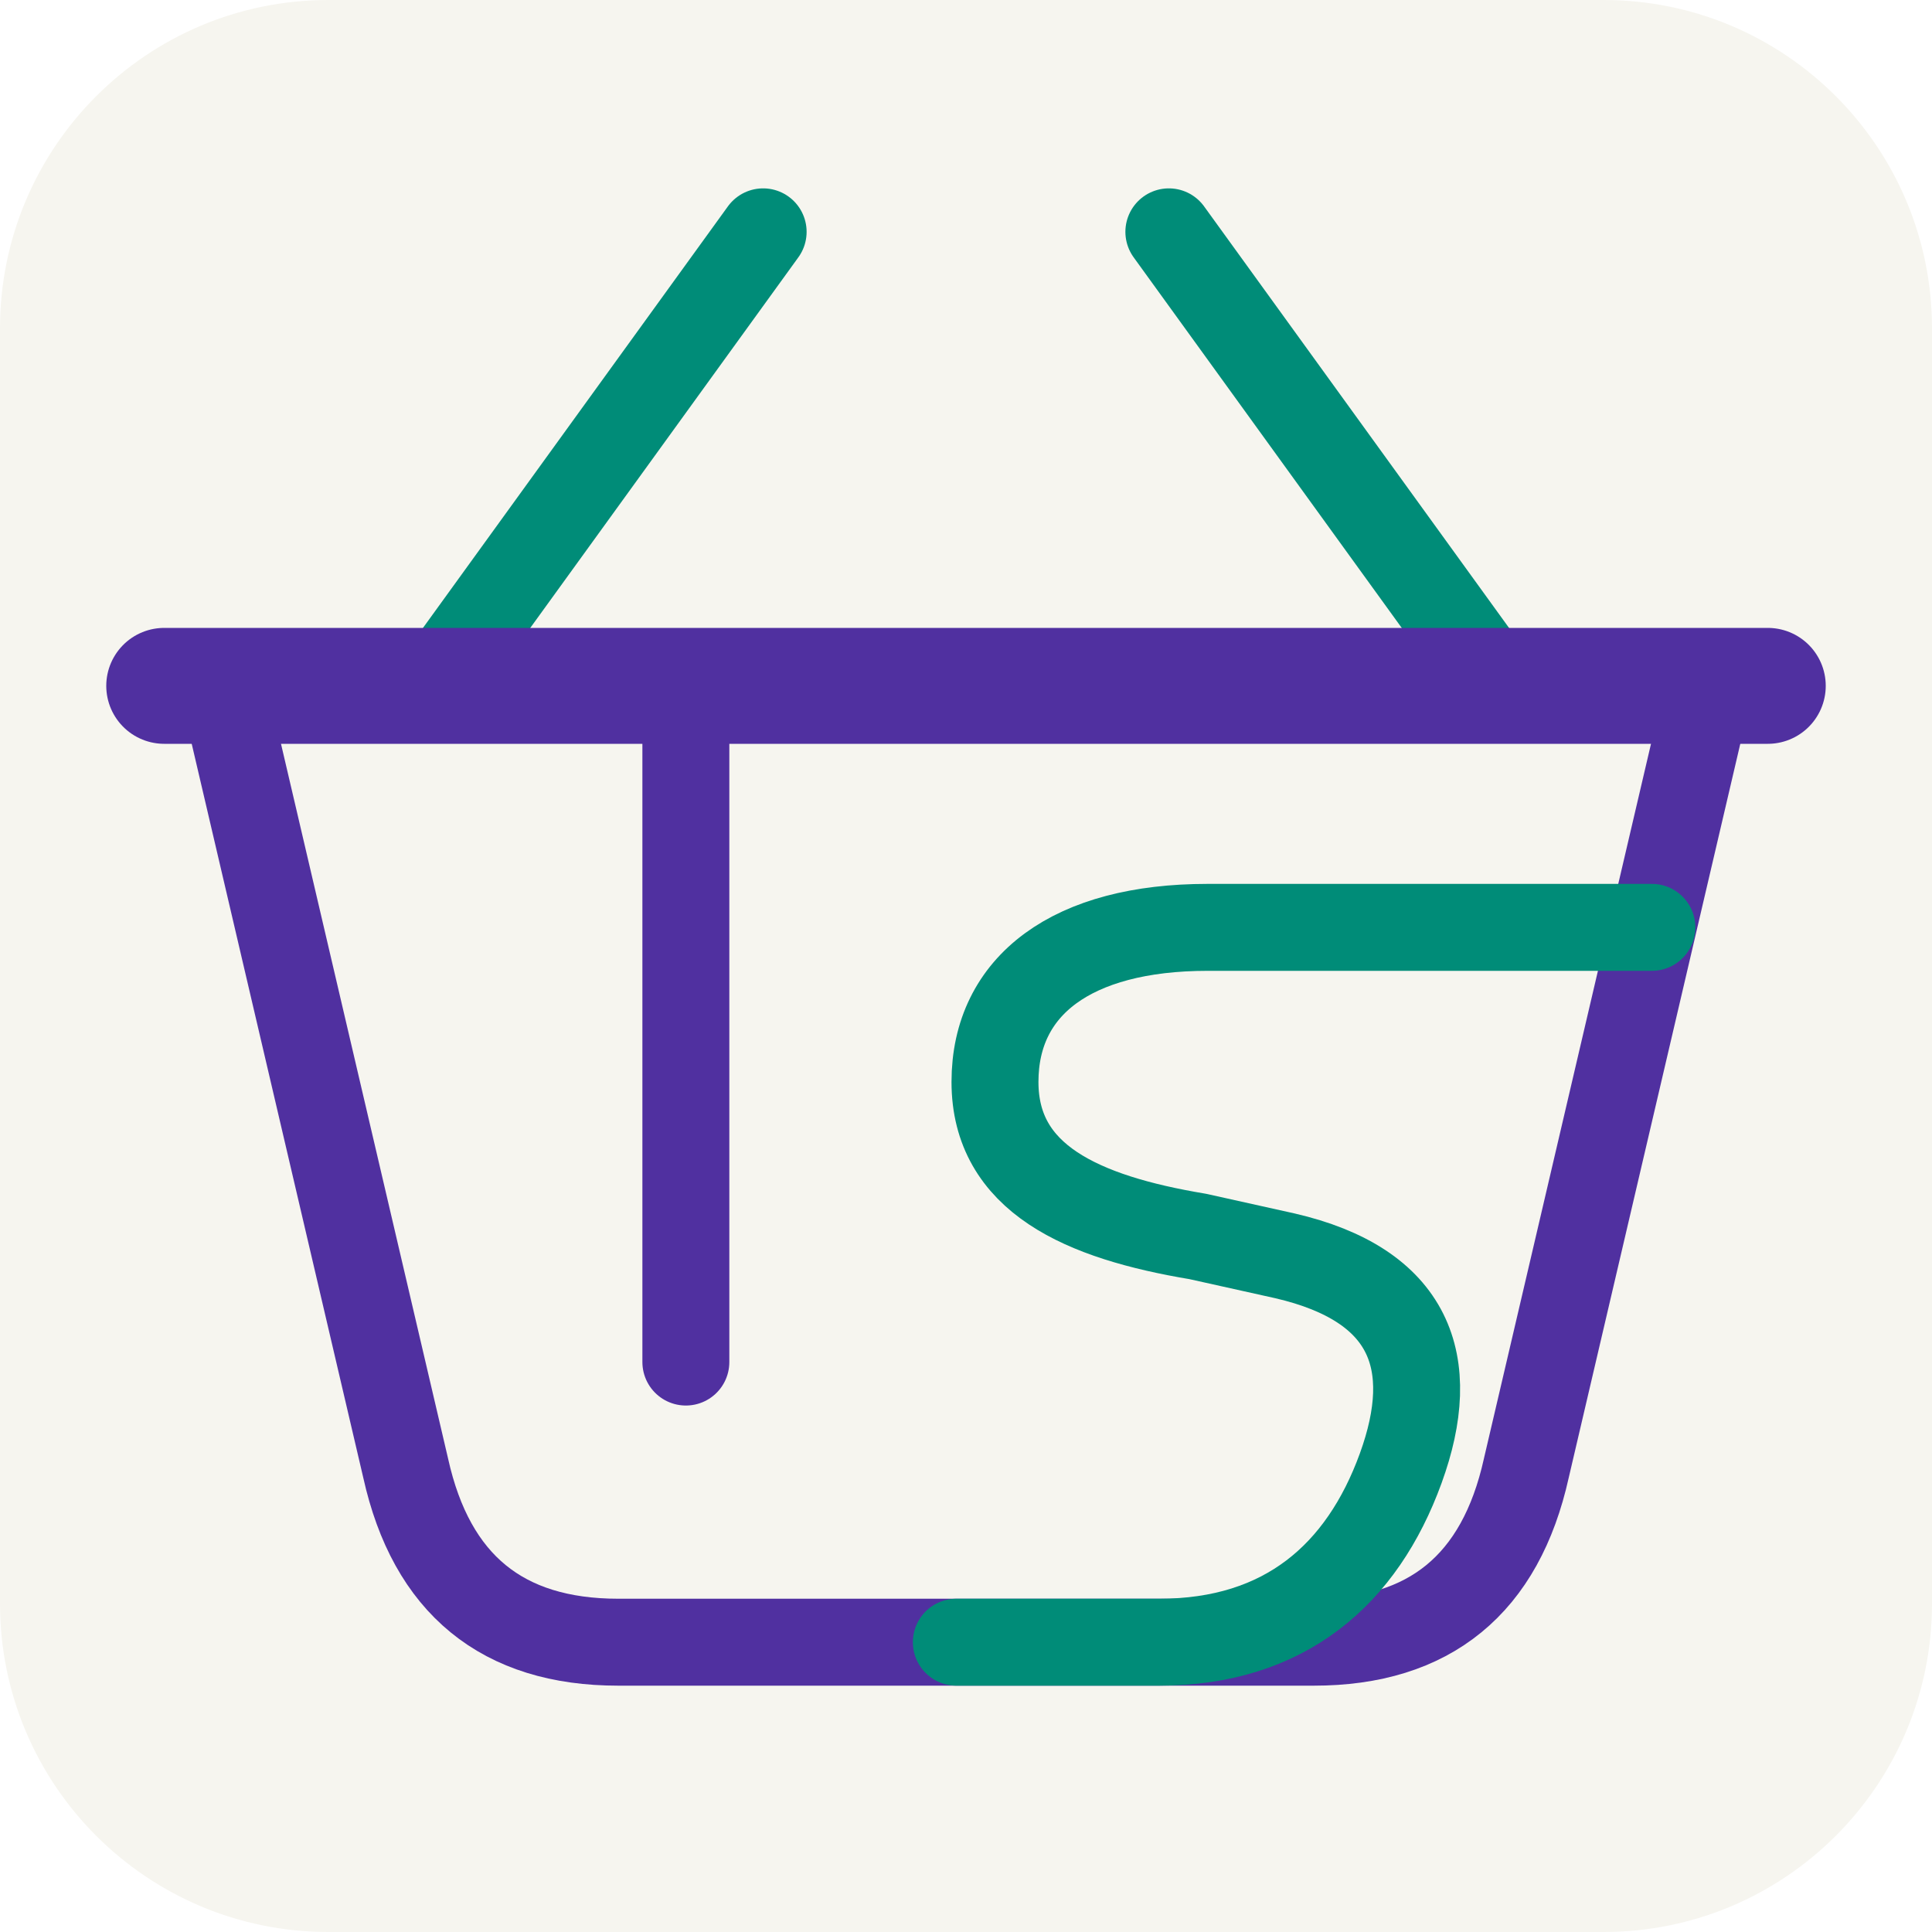
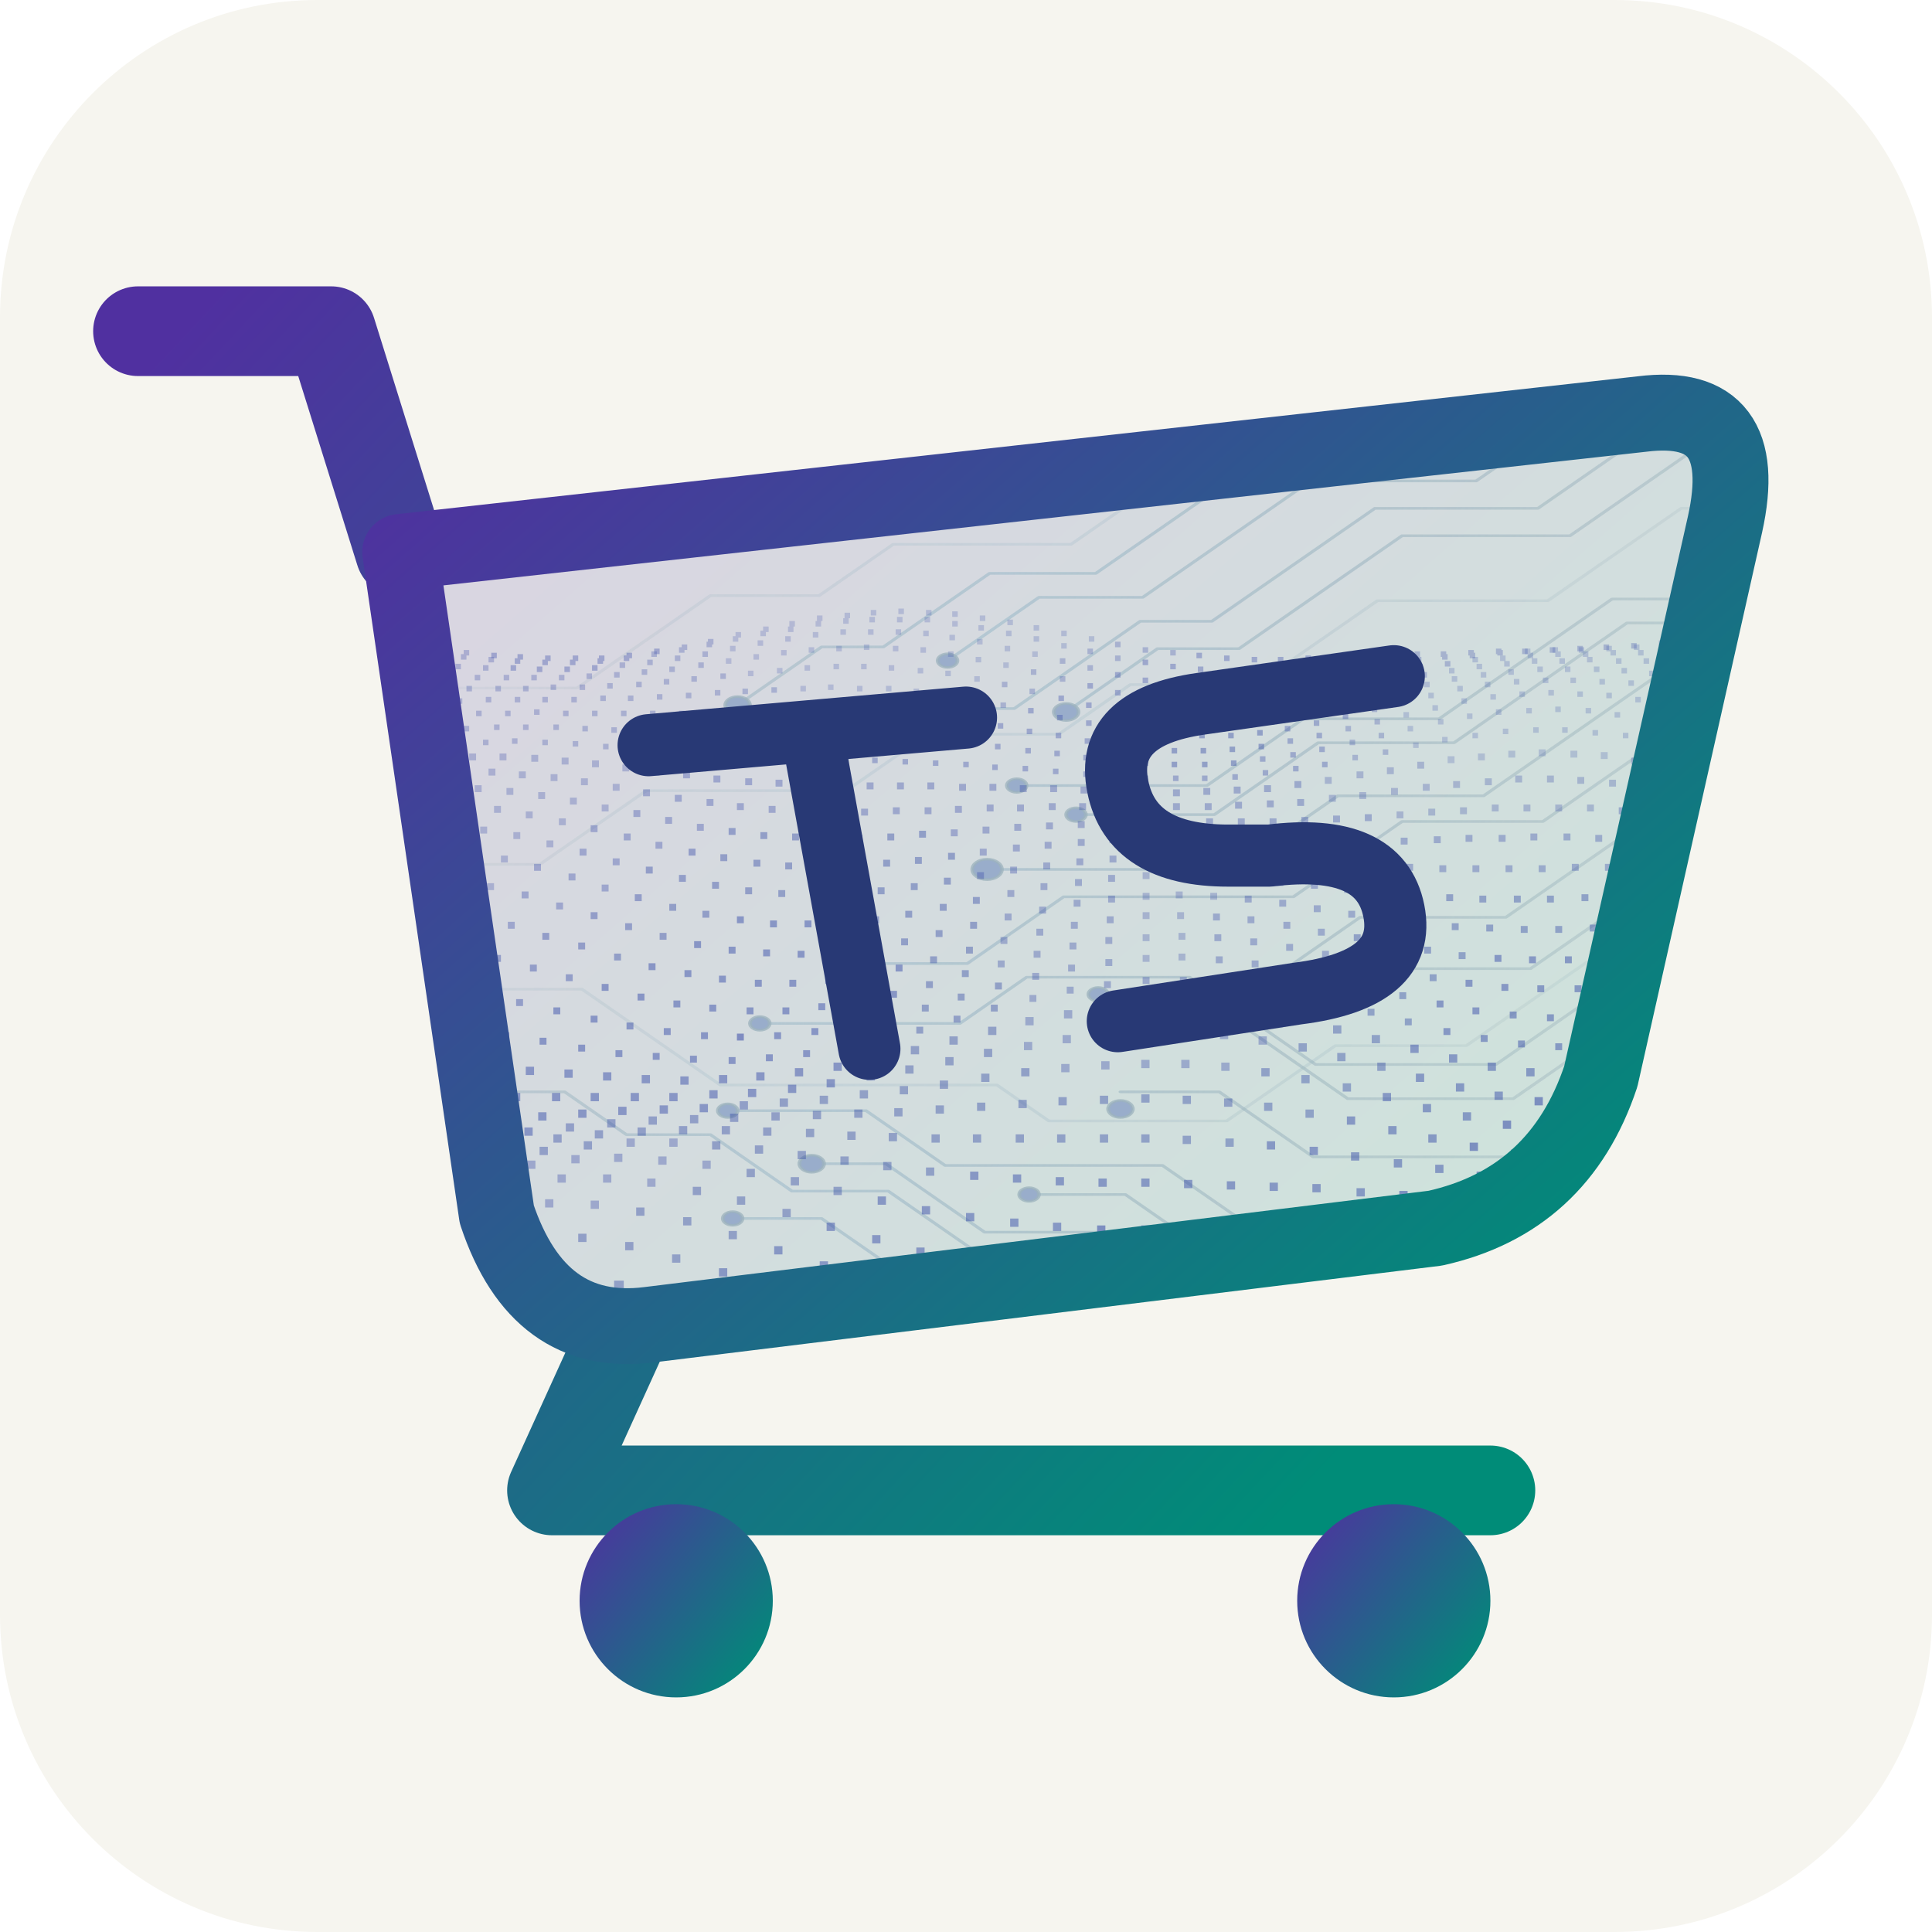
- <svg xmlns="http://www.w3.org/2000/svg" viewBox="20 20 200 200">
-   <rect x="20" y="20" width="200" height="200" rx="34" fill="#F6F5EF" />
-   <g fill="none" stroke="#5030A0" stroke-width="9" stroke-linecap="round" stroke-linejoin="round">
-     <path d="M65 91 99 44m76 47-34-47" stroke="#008C78" />
-     <path d="M44 95l18 77q4 18 22 18h72q18 0 22-18l18-77" />
-     <path d="M37 91h166" stroke-width="12" />
-     <path d="M91 92v69" />
-     <path d="M191 116h-46c-14 0-22 6-22 16s9 14 21 16l9 2c13 3 16 11 12 22s-12 18-25 18h-21" stroke="#008C78" />
+ <svg xmlns="http://www.w3.org/2000/svg" viewBox="0 0 140 140">
+   <rect width="140" height="140" rx="23" fill="#F6F5EF" />
+   <defs>
+     <linearGradient id="cart-brand" x2="1" y1=".04" y2=".83">
+       <stop stop-color="#5030a0" />
+       <stop offset="1" stop-color="#008c78" />
+     </linearGradient>
+     <linearGradient id="cart-metal" x1="0" x2="1" y1="0" y2=".25" gradientUnits="objectBoundingBox">
+       <stop offset="0" stop-color="#7d9aa7" stop-opacity=".07" />
+       <stop offset=".45" stop-color="#a8c1ce" stop-opacity=".78" />
+       <stop offset="1" stop-color="#7d9aa7" stop-opacity=".24" />
+     </linearGradient>
+     <clipPath id="cart-body">
+       <path d="M29 40L119 30Q127 29 125 38L116 78Q113 87 104 89L47 96Q39 97 36 88Z" />
+     </clipPath>
+   </defs>
+   <path d="M29 40L24 24H10M45 97L40 108H108" fill="none" stroke="url(#cart-brand)" stroke-width="6.5" stroke-linecap="round" stroke-linejoin="round" />
+   <g clip-path="url(#cart-body)">
+     <path d="M29 40L119 30Q127 29 125 38L116 78Q113 87 104 89L47 96Q39 97 36 88Z" fill="url(#cart-brand)" opacity=".17" />
+     <g transform="translate(30 32) scale(.179 .124)" opacity=".94">
+       <g fill="none" stroke="url(#cart-metal)" stroke-width="1.55" stroke-linecap="round" stroke-linejoin="round">
+         <path d="M538-15 468 55H400l-66 66h-33l-37 37m230-158-39 39h-66l-66 66h-29l-51 51h-42l-37 37M453 0l-23 23h-67l-68 68h-42l-37 37m192-128-9 9h-55l-68 68h-43l-43 43h-25l-34 34M550 92h-65l-70 70h-55l-39 39H244m306-95h-59l-70 70h-55l-42 42h-56m282-80h-48l-69 69h-59l-43 43H232m318-86h-35l-58 58h-57l-44 44h-93l-39 39h-48m374-86h-49l-59 59h-59l-45 45h-61m273-74h-39l-59 59h-67l-34 34h-60m259-19h-71l-41 41h-73l-51-51h-66l-27 27h-81m410-4h-57l-48 48h-67l-58-58h-30m260 37h-40l-55 55h-91l-38-38h-40M550 443h-75l-44 44h-64l-64-64h-88l-32-32h-56m423 87h-64l-45 45h-70l-83-83h-39m202 110h-77l-88-88h-55l-40-40h-30m174 128-72-72h-31l-40-40h-39l-33-33H86l-25-25H0m298 170-55-55h-37l-41-41h-36" />
+         <path opacity=".45" d="M550 39h-37l-54 54h-69l-49 49h-51l-29 29h-53l-33 33H94l-43 43H0m550 57h-75l-49 49h-53l-44 44h-72l-21-21H124l-56-56H0m550 215h-91l-15 15M326 0l-60 60h-72l-30 30h-44l-54 54H0" />
+       </g>
+       <g fill="#96aaca" stroke="#9ab0ba" stroke-opacity=".75" stroke-width="1.5">
+         <circle cx="264" cy="158" r="5" />
+         <circle cx="164" cy="193" r="4" />
+         <circle cx="216" cy="128" r="4" />
+         <circle cx="131" cy="154" r="5" />
+         <circle cx="244" cy="201" r="4" />
+         <circle cx="268" cy="218" r="4" />
+         <circle cx="232" cy="250" r="6" />
+         <circle cx="176" cy="305" r="5" />
+         <circle cx="277" cy="323" r="4" />
+         <circle cx="291" cy="342" r="5" />
+         <circle cx="140" cy="340" r="4" />
+         <circle cx="290" cy="326" r="3" />
+         <circle cx="286" cy="390" r="5" />
+         <circle cx="127" cy="391" r="4" />
+         <circle cx="249" cy="440" r="4" />
+         <circle cx="161" cy="422" r="5" />
+         <circle cx="129" cy="454" r="4" />
+       </g>
+     </g>
+     <g transform="scale(.1)" fill="#3045a5" opacity=".8">
+       <path d="M533 458h4v4h-4ZM553 454h4v4h-4ZM572 450h4v4h-4ZM592 446h4v4h-4ZM612 444h4v4h-4ZM631 442h4v4h-4ZM651 441h4v4h-4ZM671 442h4v4h-4ZM690 443h4v4h-4ZM710 446h4v4h-4ZM730 449h4v4h-4ZM749 453h4v4h-4ZM769 457h4v4h-4ZM789 461h4v4h-4ZM1202 464h4v4h-4ZM1222 462h4v4h-4ZM1241 460h4v4h-4ZM531 461h4v4h-4ZM551 457h4v4h-4ZM571 454h4v4h-4ZM591 450h4v4h-4ZM611 448h4v4h-4ZM630 447h4v4h-4ZM650 447h4v4h-4ZM670 447h4v4h-4ZM690 450h4v4h-4ZM709 453h4v4h-4ZM729 457h4v4h-4ZM749 461h4v4h-4ZM769 466h4v4h-4ZM1105 470h4v4h-4ZM1125 469h4v4h-4ZM1144 469h4v4h-4ZM1164 468h4v4h-4ZM1184 467h4v4h-4ZM1204 466h4v4h-4ZM1223 465h4v4h-4ZM1243 464h4v4h-4ZM529 468h4v4h-4ZM549 464h4v4h-4ZM569 461h4v4h-4ZM589 458h4v4h-4ZM609 456h4v4h-4ZM629 456h4v4h-4ZM649 456h4v4h-4ZM669 457h4v4h-4ZM688 460h4v4h-4ZM708 463h4v4h-4ZM728 468h4v4h-4ZM748 472h4v4h-4ZM1067 476h4v4h-4ZM1087 475h4v4h-4ZM1107 473h4v4h-4ZM1127 472h4v4h-4ZM1147 472h4v4h-4ZM1167 471h4v4h-4ZM1187 471h4v4h-4ZM1207 471h4v4h-4ZM1227 471h4v4h-4ZM1247 470h4v4h-4ZM526 477h4v4h-4ZM546 474h4v4h-4ZM566 471h4v4h-4ZM586 469h4v4h-4ZM606 468h4v4h-4ZM626 467h4v4h-4ZM647 468h4v4h-4ZM667 469h4v4h-4ZM687 472h4v4h-4ZM707 476h4v4h-4ZM727 480h4v4h-4ZM1050 484h4v4h-4ZM1070 481h4v4h-4ZM1090 479h4v4h-4ZM1110 477h4v4h-4ZM1130 477h4v4h-4ZM1150 476h4v4h-4ZM1171 477h4v4h-4ZM1191 477h4v4h-4ZM1211 478h4v4h-4ZM1231 479h4v4h-4ZM1251 480h4v4h-4ZM542 486h4v4h-4ZM563 484h4v4h-4ZM583 482h4v4h-4ZM604 481h4v4h-4ZM624 481h4v4h-4ZM644 482h4v4h-4ZM665 484h4v4h-4ZM685 486h4v4h-4ZM706 490h4v4h-4ZM1032 494h4v4h-4ZM1052 490h4v4h-4ZM1073 487h4v4h-4ZM1093 485h4v4h-4ZM1114 483h4v4h-4ZM1134 483h4v4h-4ZM1155 483h4v4h-4ZM1175 484h4v4h-4ZM1195 486h4v4h-4ZM1216 487h4v4h-4ZM1236 489h4v4h-4ZM580 497h4v4h-4ZM600 496h4v4h-4ZM621 497h4v4h-4ZM642 497h4v4h-4ZM662 499h4v4h-4ZM1035 502h4v4h-4ZM1056 497h4v4h-4ZM1076 494h4v4h-4ZM1097 492h4v4h-4ZM1118 491h4v4h-4ZM1138 491h4v4h-4ZM1159 492h4v4h-4ZM1180 493h4v4h-4ZM1201 496h4v4h-4ZM1221 499h4v4h-4ZM1017 516h4v4h-4ZM1038 511h4v4h-4ZM1059 506h4v4h-4ZM1080 503h4v4h-4ZM1101 501h4v4h-4ZM1122 500h4v4h-4ZM1143 501h4v4h-4ZM1164 502h4v4h-4ZM1185 505h4v4h-4ZM1206 509h4v4h-4ZM1020 526h4v4h-4ZM1042 521h4v4h-4ZM1063 517h4v4h-4ZM1084 514h4v4h-4ZM1106 513h4v4h-4ZM1127 512h4v4h-4ZM1149 513h4v4h-4ZM1170 516h4v4h-4ZM1191 519h4v4h-4ZM1024 538h4v4h-4ZM1045 534h4v4h-4ZM1067 531h4v4h-4ZM1089 528h4v4h-4ZM1111 527h4v4h-4ZM1132 527h4v4h-4ZM1154 529h4v4h-4ZM1176 531h4v4h-4ZM1049 548h5v5h-5ZM1071 546h5v5h-5ZM1093 544h5v5h-5ZM1115 543h5v5h-5ZM1138 544h5v5h-5ZM1160 545h5v5h-5Z" opacity="0.270" />
+       <path d="M297 466h4v4h-4ZM316 468h4v4h-4ZM336 471h4v4h-4ZM494 467h4v4h-4ZM513 463h4v4h-4ZM808 465h4v4h-4ZM828 469h4v4h-4ZM848 471h4v4h-4ZM966 475h4v4h-4ZM985 474h4v4h-4ZM1005 473h4v4h-4ZM1025 472h4v4h-4ZM1044 472h4v4h-4ZM1064 471h4v4h-4ZM1084 470h4v4h-4ZM1103 470h4v4h-4ZM1123 469h4v4h-4ZM1143 468h4v4h-4ZM1162 467h4v4h-4ZM1182 466h4v4h-4ZM294 471h4v4h-4ZM314 473h4v4h-4ZM334 474h4v4h-4ZM354 476h4v4h-4ZM472 472h4v4h-4ZM492 469h4v4h-4ZM512 465h4v4h-4ZM788 470h4v4h-4ZM808 475h4v4h-4ZM986 480h4v4h-4ZM1006 478h4v4h-4ZM1026 476h4v4h-4ZM1045 474h4v4h-4ZM1065 473h4v4h-4ZM1085 471h4v4h-4ZM290 479h4v4h-4ZM310 480h4v4h-4ZM330 481h4v4h-4ZM350 482h4v4h-4ZM449 480h4v4h-4ZM469 478h4v4h-4ZM489 475h4v4h-4ZM509 472h4v4h-4ZM768 477h4v4h-4ZM788 482h4v4h-4ZM1007 484h4v4h-4ZM1027 481h4v4h-4ZM1047 479h4v4h-4ZM304 488h4v4h-4ZM324 488h4v4h-4ZM344 489h4v4h-4ZM365 489h4v4h-4ZM385 489h4v4h-4ZM405 489h4v4h-4ZM425 488h4v4h-4ZM445 487h4v4h-4ZM465 485h4v4h-4ZM485 483h4v4h-4ZM506 480h4v4h-4ZM747 485h4v4h-4ZM768 490h4v4h-4ZM989 495h4v4h-4ZM1009 491h4v4h-4ZM1030 487h4v4h-4ZM297 497h4v4h-4ZM318 497h4v4h-4ZM338 497h4v4h-4ZM359 497h4v4h-4ZM379 497h4v4h-4ZM399 496h4v4h-4ZM420 496h4v4h-4ZM440 495h4v4h-4ZM461 494h4v4h-4ZM481 492h4v4h-4ZM501 490h4v4h-4ZM522 488h4v4h-4ZM726 494h4v4h-4ZM746 499h4v4h-4ZM991 503h4v4h-4ZM1012 499h4v4h-4ZM1257 491h4v4h-4ZM290 508h4v4h-4ZM311 507h4v4h-4ZM331 506h4v4h-4ZM352 505h4v4h-4ZM373 505h4v4h-4ZM393 505h4v4h-4ZM414 505h4v4h-4ZM435 504h4v4h-4ZM455 504h4v4h-4ZM476 503h4v4h-4ZM497 502h4v4h-4ZM518 500h4v4h-4ZM538 499h4v4h-4ZM559 498h4v4h-4ZM683 502h4v4h-4ZM704 505h4v4h-4ZM725 509h4v4h-4ZM994 512h4v4h-4ZM1014 507h4v4h-4ZM1242 502h4v4h-4ZM302 517h4v4h-4ZM324 516h4v4h-4ZM345 515h4v4h-4ZM366 515h4v4h-4ZM387 514h4v4h-4ZM408 515h4v4h-4ZM429 515h4v4h-4ZM450 515h4v4h-4ZM471 515h4v4h-4ZM492 515h4v4h-4ZM513 514h4v4h-4ZM534 514h4v4h-4ZM555 513h4v4h-4ZM576 513h4v4h-4ZM597 513h4v4h-4ZM618 513h4v4h-4ZM639 514h4v4h-4ZM660 516h4v4h-4ZM681 518h4v4h-4ZM702 521h4v4h-4ZM975 526h4v4h-4ZM996 521h4v4h-4ZM1227 513h4v4h-4ZM1248 517h4v4h-4ZM294 529h4v4h-4ZM315 527h4v4h-4ZM336 526h4v4h-4ZM358 525h4v4h-4ZM379 525h4v4h-4ZM401 525h4v4h-4ZM422 526h4v4h-4ZM443 527h4v4h-4ZM465 527h4v4h-4ZM486 528h4v4h-4ZM507 529h4v4h-4ZM529 529h4v4h-4ZM550 530h4v4h-4ZM572 530h4v4h-4ZM593 530h4v4h-4ZM614 531h4v4h-4ZM636 532h4v4h-4ZM657 533h4v4h-4ZM678 534h4v4h-4ZM978 536h4v4h-4ZM999 531h4v4h-4ZM1213 523h4v4h-4ZM1234 528h4v4h-4ZM306 538h4v4h-4ZM328 537h4v4h-4ZM350 536h4v4h-4ZM371 535h4v4h-4ZM393 536h4v4h-4ZM415 537h4v4h-4ZM437 539h4v4h-4ZM458 541h4v4h-4ZM480 543h4v4h-4ZM980 547h4v4h-4ZM1002 543h4v4h-4ZM1198 535h4v4h-4ZM1219 540h4v4h-4ZM296 550h5v5h-5ZM318 547h5v5h-5ZM340 546h5v5h-5ZM362 546h5v5h-5ZM385 547h5v5h-5ZM407 549h5v5h-5ZM429 551h5v5h-5ZM451 554h5v5h-5ZM960 563h5v5h-5ZM983 559h5v5h-5ZM1005 556h5v5h-5ZM1027 552h5v5h-5ZM1182 549h5v5h-5ZM1204 553h5v5h-5ZM308 559h5v5h-5ZM331 557h5v5h-5ZM354 557h5v5h-5ZM376 559h5v5h-5ZM399 561h5v5h-5ZM421 564h5v5h-5ZM444 568h5v5h-5ZM963 576h5v5h-5ZM985 574h5v5h-5ZM1008 571h5v5h-5ZM1031 568h5v5h-5ZM1053 566h5v5h-5ZM1076 564h5v5h-5ZM1098 562h5v5h-5ZM1121 562h5v5h-5ZM1143 563h5v5h-5ZM1166 565h5v5h-5ZM1189 568h5v5h-5ZM298 571h5v5h-5ZM321 569h5v5h-5ZM344 569h5v5h-5ZM367 571h5v5h-5ZM390 574h5v5h-5ZM413 578h5v5h-5ZM436 583h5v5h-5ZM1012 588h5v5h-5ZM1035 586h5v5h-5ZM1058 585h5v5h-5ZM1081 583h5v5h-5ZM1104 583h5v5h-5ZM1127 583h5v5h-5ZM1150 583h5v5h-5ZM311 582h5v5h-5ZM334 582h5v5h-5ZM358 584h5v5h-5ZM381 588h5v5h-5ZM405 593h5v5h-5ZM300 595h5v5h-5ZM324 596h5v5h-5ZM348 599h5v5h-5ZM372 603h5v5h-5ZM396 609h5v5h-5ZM828 619h5v5h-5ZM851 618h5v5h-5ZM875 619h5v5h-5ZM289 611h5v5h-5ZM314 612h5v5h-5ZM338 615h5v5h-5ZM363 620h5v5h-5ZM828 632h5v5h-5ZM852 632h5v5h-5ZM876 633h5v5h-5ZM303 631h5v5h-5ZM328 634h5v5h-5ZM353 640h5v5h-5ZM828 647h5v5h-5ZM852 646h5v5h-5ZM877 647h5v5h-5ZM291 652h5v5h-5ZM828 661h5v5h-5ZM853 661h5v5h-5ZM828 677h5v5h-5ZM854 676h5v5h-5ZM828 692h5v5h-5ZM854 691h5v5h-5Z" opacity="0.348" />
+       <path d="M356 473h4v4h-4ZM375 474h4v4h-4ZM395 475h4v4h-4ZM415 475h4v4h-4ZM434 475h4v4h-4ZM454 473h4v4h-4ZM474 470h4v4h-4ZM867 473h4v4h-4ZM887 475h4v4h-4ZM907 476h4v4h-4ZM926 476h4v4h-4ZM946 475h4v4h-4ZM373 477h4v4h-4ZM393 478h4v4h-4ZM413 478h4v4h-4ZM433 477h4v4h-4ZM452 475h4v4h-4ZM828 478h4v4h-4ZM848 481h4v4h-4ZM868 483h4v4h-4ZM887 485h4v4h-4ZM907 485h4v4h-4ZM927 485h4v4h-4ZM947 483h4v4h-4ZM966 482h4v4h-4ZM370 482h4v4h-4ZM389 483h4v4h-4ZM409 483h4v4h-4ZM429 482h4v4h-4ZM808 487h4v4h-4ZM828 491h4v4h-4ZM848 494h4v4h-4ZM928 495h4v4h-4ZM948 493h4v4h-4ZM968 490h4v4h-4ZM987 487h4v4h-4ZM788 495h4v4h-4ZM808 500h4v4h-4ZM949 503h4v4h-4ZM969 499h4v4h-4ZM767 504h4v4h-4ZM787 509h4v4h-4ZM808 513h4v4h-4ZM950 512h4v4h-4ZM971 508h4v4h-4ZM745 513h4v4h-4ZM766 518h4v4h-4ZM787 522h4v4h-4ZM931 526h4v4h-4ZM952 522h4v4h-4ZM973 517h4v4h-4ZM723 524h4v4h-4ZM744 528h4v4h-4ZM765 531h4v4h-4ZM786 535h4v4h-4ZM933 535h4v4h-4ZM954 531h4v4h-4ZM700 536h4v4h-4ZM721 539h4v4h-4ZM743 542h4v4h-4ZM764 544h4v4h-4ZM785 547h4v4h-4ZM807 549h4v4h-4ZM913 548h4v4h-4ZM935 545h4v4h-4ZM956 541h4v4h-4ZM1255 533h4v4h-4ZM502 544h4v4h-4ZM524 546h4v4h-4ZM545 547h4v4h-4ZM567 548h4v4h-4ZM589 548h4v4h-4ZM611 549h4v4h-4ZM632 549h4v4h-4ZM654 550h4v4h-4ZM676 551h4v4h-4ZM698 552h4v4h-4ZM719 554h4v4h-4ZM741 555h4v4h-4ZM763 557h4v4h-4ZM785 559h4v4h-4ZM806 560h4v4h-4ZM828 562h4v4h-4ZM850 562h4v4h-4ZM871 562h4v4h-4ZM893 561h4v4h-4ZM915 558h4v4h-4ZM937 555h4v4h-4ZM958 552h4v4h-4ZM1241 545h4v4h-4ZM473 557h5v5h-5ZM495 559h5v5h-5ZM517 562h5v5h-5ZM540 564h5v5h-5ZM562 565h5v5h-5ZM584 566h5v5h-5ZM606 567h5v5h-5ZM628 567h5v5h-5ZM650 567h5v5h-5ZM672 567h5v5h-5ZM695 568h5v5h-5ZM717 568h5v5h-5ZM739 569h5v5h-5ZM761 569h5v5h-5ZM783 570h5v5h-5ZM805 571h5v5h-5ZM828 572h5v5h-5ZM850 572h5v5h-5ZM872 571h5v5h-5ZM894 570h5v5h-5ZM916 569h5v5h-5ZM938 566h5v5h-5ZM1226 558h5v5h-5ZM1248 563h5v5h-5ZM466 572h5v5h-5ZM489 576h5v5h-5ZM512 579h5v5h-5ZM534 582h5v5h-5ZM557 584h5v5h-5ZM579 585h5v5h-5ZM602 586h5v5h-5ZM624 586h5v5h-5ZM647 585h5v5h-5ZM670 585h5v5h-5ZM692 584h5v5h-5ZM715 583h5v5h-5ZM737 583h5v5h-5ZM760 582h5v5h-5ZM782 582h5v5h-5ZM805 582h5v5h-5ZM828 582h5v5h-5ZM850 582h5v5h-5ZM873 582h5v5h-5ZM895 581h5v5h-5ZM918 580h5v5h-5ZM940 579h5v5h-5ZM1211 572h5v5h-5ZM1234 576h5v5h-5ZM1256 581h5v5h-5ZM459 587h5v5h-5ZM482 592h5v5h-5ZM505 597h5v5h-5ZM689 601h5v5h-5ZM712 599h5v5h-5ZM735 597h5v5h-5ZM758 596h5v5h-5ZM781 595h5v5h-5ZM804 594h5v5h-5ZM828 594h5v5h-5ZM851 593h5v5h-5ZM874 593h5v5h-5ZM897 593h5v5h-5ZM920 593h5v5h-5ZM943 592h5v5h-5ZM966 591h5v5h-5ZM989 590h5v5h-5ZM1173 585h5v5h-5ZM1196 588h5v5h-5ZM1219 591h5v5h-5ZM1242 595h5v5h-5ZM428 598h5v5h-5ZM452 604h5v5h-5ZM475 610h5v5h-5ZM710 615h5v5h-5ZM734 612h5v5h-5ZM757 610h5v5h-5ZM781 608h5v5h-5ZM804 606h5v5h-5ZM828 606h5v5h-5ZM851 605h5v5h-5ZM874 606h5v5h-5ZM898 606h5v5h-5ZM921 607h5v5h-5ZM945 607h5v5h-5ZM968 607h5v5h-5ZM992 607h5v5h-5ZM1015 607h5v5h-5ZM1039 606h5v5h-5ZM1062 605h5v5h-5ZM1086 605h5v5h-5ZM1109 604h5v5h-5ZM1133 604h5v5h-5ZM1156 605h5v5h-5ZM1180 606h5v5h-5ZM1203 608h5v5h-5ZM1227 610h5v5h-5ZM420 615h5v5h-5ZM444 622h5v5h-5ZM708 632h5v5h-5ZM732 628h5v5h-5ZM756 625h5v5h-5ZM780 622h5v5h-5ZM804 620h5v5h-5ZM899 620h5v5h-5ZM923 621h5v5h-5ZM947 623h5v5h-5ZM971 624h5v5h-5ZM995 625h5v5h-5ZM1019 626h5v5h-5ZM1043 627h5v5h-5ZM1067 627h5v5h-5ZM1091 627h5v5h-5ZM1115 627h5v5h-5ZM1139 626h5v5h-5ZM1163 626h5v5h-5ZM387 626h5v5h-5ZM412 633h5v5h-5ZM436 641h5v5h-5ZM730 645h5v5h-5ZM754 640h5v5h-5ZM779 637h5v5h-5ZM803 634h5v5h-5ZM901 634h5v5h-5ZM925 637h5v5h-5ZM950 639h5v5h-5ZM974 642h5v5h-5ZM999 644h5v5h-5ZM378 646h5v5h-5ZM403 654h5v5h-5ZM728 662h5v5h-5ZM753 657h5v5h-5ZM778 652h5v5h-5ZM803 649h5v5h-5ZM902 649h5v5h-5ZM927 652h5v5h-5ZM952 656h5v5h-5ZM977 660h5v5h-5ZM317 656h5v5h-5ZM342 662h5v5h-5ZM368 668h5v5h-5ZM725 679h5v5h-5ZM751 673h5v5h-5ZM776 668h5v5h-5ZM802 664h5v5h-5ZM879 662h5v5h-5ZM904 664h5v5h-5ZM930 668h5v5h-5ZM955 673h5v5h-5ZM306 681h5v5h-5ZM332 686h5v5h-5ZM723 696h5v5h-5ZM749 689h5v5h-5ZM775 683h5v5h-5ZM801 679h5v5h-5ZM880 677h5v5h-5ZM906 680h5v5h-5ZM932 684h5v5h-5ZM958 689h5v5h-5ZM748 705h5v5h-5ZM774 699h5v5h-5ZM801 695h5v5h-5ZM881 693h5v5h-5ZM907 696h5v5h-5ZM934 701h5v5h-5ZM961 707h5v5h-5ZM746 721h5v5h-5ZM773 715h5v5h-5ZM800 711h5v5h-5ZM828 708h5v5h-5ZM855 708h5v5h-5ZM882 709h5v5h-5ZM909 713h5v5h-5ZM937 718h5v5h-5ZM743 737h6v6h-6ZM771 732h6v6h-6ZM799 728h6v6h-6ZM827 725h6v6h-6ZM855 725h6v6h-6ZM883 727h6v6h-6ZM911 731h6v6h-6ZM938 736h6v6h-6ZM742 755h6v6h-6ZM770 750h6v6h-6ZM799 747h6v6h-6ZM827 745h6v6h-6ZM855 745h6v6h-6ZM884 747h6v6h-6ZM912 751h6v6h-6ZM769 771h6v6h-6ZM798 769h6v6h-6ZM827 768h6v6h-6ZM856 768h6v6h-6ZM885 770h6v6h-6ZM454 825h6v6h-6ZM485 825h6v6h-6ZM382 841h6v6h-6ZM414 837h6v6h-6ZM445 836h6v6h-6ZM477 838h6v6h-6ZM509 841h6v6h-6ZM372 854h6v6h-6ZM404 851h6v6h-6ZM437 851h6v6h-6ZM469 854h6v6h-6ZM362 871h6v6h-6ZM395 869h6v6h-6ZM428 870h6v6h-6Z" opacity="0.426" />
+       <path d="M868 495h4v4h-4ZM888 496h4v4h-4ZM908 496h4v4h-4ZM828 504h4v4h-4ZM848 506h4v4h-4ZM868 508h4v4h-4ZM888 508h4v4h-4ZM909 507h4v4h-4ZM929 505h4v4h-4ZM828 516h4v4h-4ZM848 519h4v4h-4ZM869 520h4v4h-4ZM889 520h4v4h-4ZM910 518h4v4h-4ZM930 516h4v4h-4ZM807 526h4v4h-4ZM828 529h4v4h-4ZM849 531h4v4h-4ZM869 531h4v4h-4ZM890 531h4v4h-4ZM911 529h4v4h-4ZM807 538h4v4h-4ZM828 540h4v4h-4ZM849 542h4v4h-4ZM870 542h4v4h-4ZM891 541h4v4h-4ZM912 539h4v4h-4ZM828 551h4v4h-4ZM849 552h4v4h-4ZM871 552h4v4h-4ZM892 551h4v4h-4ZM528 600h5v5h-5ZM551 603h5v5h-5ZM574 604h5v5h-5ZM597 605h5v5h-5ZM620 605h5v5h-5ZM643 604h5v5h-5ZM666 602h5v5h-5ZM499 615h5v5h-5ZM522 619h5v5h-5ZM546 623h5v5h-5ZM569 625h5v5h-5ZM593 625h5v5h-5ZM616 625h5v5h-5ZM640 623h5v5h-5ZM663 621h5v5h-5ZM687 618h5v5h-5ZM1250 613h5v5h-5ZM468 628h5v5h-5ZM492 634h5v5h-5ZM516 639h5v5h-5ZM540 643h5v5h-5ZM564 645h5v5h-5ZM588 646h5v5h-5ZM612 645h5v5h-5ZM636 643h5v5h-5ZM660 640h5v5h-5ZM684 636h5v5h-5ZM1187 627h5v5h-5ZM1211 628h5v5h-5ZM1235 629h5v5h-5ZM460 648h5v5h-5ZM485 655h5v5h-5ZM509 660h5v5h-5ZM632 664h5v5h-5ZM656 660h5v5h-5ZM681 655h5v5h-5ZM705 650h5v5h-5ZM1023 646h5v5h-5ZM1048 648h5v5h-5ZM1072 649h5v5h-5ZM1097 649h5v5h-5ZM1121 649h5v5h-5ZM1146 648h5v5h-5ZM1170 648h5v5h-5ZM1195 647h5v5h-5ZM1219 647h5v5h-5ZM1243 647h5v5h-5ZM428 661h5v5h-5ZM453 669h5v5h-5ZM478 676h5v5h-5ZM653 680h5v5h-5ZM678 674h5v5h-5ZM703 668h5v5h-5ZM1002 663h5v5h-5ZM1027 666h5v5h-5ZM1052 669h5v5h-5ZM1077 670h5v5h-5ZM1102 671h5v5h-5ZM1127 671h5v5h-5ZM1152 670h5v5h-5ZM1177 669h5v5h-5ZM1202 667h5v5h-5ZM1227 665h5v5h-5ZM1252 664h5v5h-5ZM393 676h5v5h-5ZM419 683h5v5h-5ZM445 691h5v5h-5ZM674 693h5v5h-5ZM700 686h5v5h-5ZM981 677h5v5h-5ZM1006 682h5v5h-5ZM1032 686h5v5h-5ZM1057 690h5v5h-5ZM1210 687h5v5h-5ZM1236 684h5v5h-5ZM358 692h5v5h-5ZM384 699h5v5h-5ZM410 706h5v5h-5ZM671 711h5v5h-5ZM697 703h5v5h-5ZM984 695h5v5h-5ZM1010 701h5v5h-5ZM1036 706h5v5h-5ZM1245 701h5v5h-5ZM294 708h5v5h-5ZM321 712h5v5h-5ZM348 718h5v5h-5ZM374 724h5v5h-5ZM668 728h5v5h-5ZM694 720h5v5h-5ZM721 712h5v5h-5ZM987 713h5v5h-5ZM1014 719h5v5h-5ZM1254 719h5v5h-5ZM310 740h5v5h-5ZM664 744h5v5h-5ZM691 736h5v5h-5ZM718 728h5v5h-5ZM964 724h5v5h-5ZM991 731h5v5h-5ZM1018 738h5v5h-5ZM632 764h6v6h-6ZM660 758h6v6h-6ZM688 751h6v6h-6ZM716 744h6v6h-6ZM966 743h6v6h-6ZM994 750h6v6h-6ZM628 777h6v6h-6ZM656 772h6v6h-6ZM685 766h6v6h-6ZM713 760h6v6h-6ZM941 756h6v6h-6ZM969 763h6v6h-6ZM998 770h6v6h-6ZM536 798h6v6h-6ZM565 796h6v6h-6ZM594 794h6v6h-6ZM623 790h6v6h-6ZM652 787h6v6h-6ZM681 783h6v6h-6ZM711 778h6v6h-6ZM740 774h6v6h-6ZM914 774h6v6h-6ZM943 779h6v6h-6ZM973 785h6v6h-6ZM410 814h6v6h-6ZM440 811h6v6h-6ZM470 809h6v6h-6ZM500 808h6v6h-6ZM529 807h6v6h-6ZM559 806h6v6h-6ZM589 805h6v6h-6ZM619 804h6v6h-6ZM648 803h6v6h-6ZM678 801h6v6h-6ZM708 799h6v6h-6ZM738 797h6v6h-6ZM767 795h6v6h-6ZM797 794h6v6h-6ZM827 793h6v6h-6ZM857 794h6v6h-6ZM887 796h6v6h-6ZM916 799h6v6h-6ZM946 804h6v6h-6ZM371 827h6v6h-6ZM401 822h6v6h-6ZM431 819h6v6h-6ZM462 817h6v6h-6ZM492 816h6v6h-6ZM523 816h6v6h-6ZM553 817h6v6h-6ZM584 818h6v6h-6ZM614 820h6v6h-6ZM644 821h6v6h-6ZM675 822h6v6h-6ZM705 822h6v6h-6ZM736 822h6v6h-6ZM766 822h6v6h-6ZM797 822h6v6h-6ZM827 822h6v6h-6ZM857 823h6v6h-6ZM888 825h6v6h-6ZM329 845h6v6h-6ZM360 837h6v6h-6ZM391 831h6v6h-6ZM423 827h6v6h-6ZM516 827h6v6h-6ZM547 830h6v6h-6ZM578 834h6v6h-6ZM609 838h6v6h-6ZM640 842h6v6h-6ZM671 846h6v6h-6ZM318 856h6v6h-6ZM350 847h6v6h-6ZM541 847h6v6h-6ZM573 853h6v6h-6ZM604 860h6v6h-6ZM307 869h6v6h-6ZM339 860h6v6h-6ZM502 860h6v6h-6ZM534 867h6v6h-6ZM567 876h6v6h-6ZM295 885h6v6h-6ZM329 877h6v6h-6ZM461 875h6v6h-6ZM495 882h6v6h-6ZM528 892h6v6h-6ZM318 897h6v6h-6ZM351 893h6v6h-6ZM385 892h6v6h-6ZM419 894h6v6h-6ZM453 900h6v6h-6ZM487 909h6v6h-6ZM306 922h7v7h-7ZM341 919h7v7h-7ZM375 919h7v7h-7ZM410 922h7v7h-7ZM445 928h7v7h-7ZM294 952h7v7h-7ZM330 950h7v7h-7ZM365 950h7v7h-7ZM1146 936h7v7h-7ZM1181 934h7v7h-7ZM1217 934h7v7h-7ZM1252 937h7v7h-7ZM1116 952h7v7h-7ZM1153 946h7v7h-7ZM1189 944h7v7h-7ZM1225 946h7v7h-7ZM1086 973h7v7h-7ZM1123 964h7v7h-7ZM1160 959h7v7h-7ZM1197 959h7v7h-7ZM1234 962h7v7h-7Z" opacity="0.504" />
+       <path d="M534 664h5v5h-5ZM558 667h5v5h-5ZM583 667h5v5h-5ZM607 666h5v5h-5ZM503 682h5v5h-5ZM528 686h5v5h-5ZM553 688h5v5h-5ZM578 689h5v5h-5ZM603 687h5v5h-5ZM628 684h5v5h-5ZM470 698h5v5h-5ZM496 703h5v5h-5ZM521 707h5v5h-5ZM547 710h5v5h-5ZM572 710h5v5h-5ZM598 708h5v5h-5ZM623 704h5v5h-5ZM649 699h5v5h-5ZM1083 692h5v5h-5ZM1108 693h5v5h-5ZM1134 693h5v5h-5ZM1159 691h5v5h-5ZM1185 689h5v5h-5ZM436 713h5v5h-5ZM462 720h5v5h-5ZM488 725h5v5h-5ZM514 728h5v5h-5ZM541 730h5v5h-5ZM567 730h5v5h-5ZM593 727h5v5h-5ZM619 723h5v5h-5ZM645 718h5v5h-5ZM1062 710h5v5h-5ZM1088 713h5v5h-5ZM1114 714h5v5h-5ZM1141 714h5v5h-5ZM1167 712h5v5h-5ZM1193 709h5v5h-5ZM1219 706h5v5h-5ZM401 730h5v5h-5ZM428 736h5v5h-5ZM454 741h5v5h-5ZM481 745h5v5h-5ZM508 748h5v5h-5ZM561 748h5v5h-5ZM588 745h5v5h-5ZM614 741h5v5h-5ZM641 735h5v5h-5ZM1041 725h5v5h-5ZM1067 730h5v5h-5ZM1094 733h5v5h-5ZM1121 735h5v5h-5ZM1147 735h5v5h-5ZM1174 733h5v5h-5ZM1201 729h5v5h-5ZM1227 725h5v5h-5ZM337 744h5v5h-5ZM364 748h5v5h-5ZM391 752h5v5h-5ZM419 757h5v5h-5ZM446 761h5v5h-5ZM473 763h5v5h-5ZM500 765h5v5h-5ZM528 766h5v5h-5ZM555 764h5v5h-5ZM582 761h5v5h-5ZM609 757h5v5h-5ZM637 751h5v5h-5ZM1046 745h5v5h-5ZM1073 750h5v5h-5ZM1100 754h5v5h-5ZM1127 756h5v5h-5ZM1155 756h5v5h-5ZM1182 754h5v5h-5ZM1209 750h5v5h-5ZM1236 744h5v5h-5ZM298 767h6v6h-6ZM326 769h6v6h-6ZM353 771h6v6h-6ZM381 773h6v6h-6ZM409 775h6v6h-6ZM437 777h6v6h-6ZM465 779h6v6h-6ZM493 780h6v6h-6ZM521 779h6v6h-6ZM548 777h6v6h-6ZM576 774h6v6h-6ZM604 770h6v6h-6ZM1022 757h6v6h-6ZM1050 764h6v6h-6ZM1078 770h6v6h-6ZM1106 774h6v6h-6ZM1217 770h6v6h-6ZM1245 764h6v6h-6ZM314 793h6v6h-6ZM343 792h6v6h-6ZM371 792h6v6h-6ZM400 792h6v6h-6ZM428 792h6v6h-6ZM457 792h6v6h-6ZM485 792h6v6h-6ZM514 790h6v6h-6ZM542 789h6v6h-6ZM571 786h6v6h-6ZM599 782h6v6h-6ZM1026 778h6v6h-6ZM1055 785h6v6h-6ZM1083 791h6v6h-6ZM1226 790h6v6h-6ZM1254 784h6v6h-6ZM303 814h6v6h-6ZM332 811h6v6h-6ZM361 808h6v6h-6ZM390 806h6v6h-6ZM419 804h6v6h-6ZM448 802h6v6h-6ZM478 801h6v6h-6ZM507 800h6v6h-6ZM1002 792h6v6h-6ZM1031 800h6v6h-6ZM1060 806h6v6h-6ZM291 833h6v6h-6ZM321 827h6v6h-6ZM351 822h6v6h-6ZM380 817h6v6h-6ZM976 809h6v6h-6ZM1006 816h6v6h-6ZM1035 822h6v6h-6ZM310 841h6v6h-6ZM340 834h6v6h-6ZM918 827h6v6h-6ZM949 831h6v6h-6ZM979 835h6v6h-6ZM1010 840h6v6h-6ZM1040 844h6v6h-6ZM298 854h6v6h-6ZM703 849h6v6h-6ZM734 851h6v6h-6ZM765 853h6v6h-6ZM796 854h6v6h-6ZM827 854h6v6h-6ZM858 855h6v6h-6ZM889 856h6v6h-6ZM920 857h6v6h-6ZM951 858h6v6h-6ZM983 861h6v6h-6ZM636 867h6v6h-6ZM668 874h6v6h-6ZM700 879h6v6h-6ZM732 883h6v6h-6ZM763 886h6v6h-6ZM599 886h6v6h-6ZM632 895h6v6h-6ZM664 904h6v6h-6ZM1250 899h6v6h-6ZM561 903h6v6h-6ZM594 914h6v6h-6ZM1126 914h6v6h-6ZM1159 912h6v6h-6ZM1193 910h6v6h-6ZM1226 910h6v6h-6ZM521 919h6v6h-6ZM555 932h6v6h-6ZM1065 933h6v6h-6ZM1099 927h6v6h-6ZM1133 922h6v6h-6ZM1167 919h6v6h-6ZM1201 918h6v6h-6ZM1235 918h6v6h-6ZM479 938h7v7h-7ZM514 949h7v7h-7ZM1069 942h7v7h-7ZM1104 935h7v7h-7ZM1139 929h7v7h-7ZM1174 926h7v7h-7ZM1208 925h7v7h-7ZM1243 926h7v7h-7ZM401 954h7v7h-7ZM436 960h7v7h-7ZM472 969h7v7h-7ZM1039 963h7v7h-7ZM1075 951h7v7h-7ZM1110 942h7v7h-7ZM1044 973h7v7h-7ZM1080 961h7v7h-7Z" opacity="0.582" />
+       <path d="M534 749h5v5h-5ZM1133 776h6v6h-6ZM1161 776h6v6h-6ZM1189 774h6v6h-6ZM1112 795h6v6h-6ZM1140 797h6v6h-6ZM1169 797h6v6h-6ZM1197 795h6v6h-6ZM1089 812h6v6h-6ZM1118 816h6v6h-6ZM1147 818h6v6h-6ZM1176 818h6v6h-6ZM1206 816h6v6h-6ZM1235 811h6v6h-6ZM1065 828h6v6h-6ZM1095 833h6v6h-6ZM1125 837h6v6h-6ZM1154 838h6v6h-6ZM1184 838h6v6h-6ZM1214 836h6v6h-6ZM1244 831h6v6h-6ZM1070 849h6v6h-6ZM1101 853h6v6h-6ZM1131 856h6v6h-6ZM1162 857h6v6h-6ZM1192 857h6v6h-6ZM1223 855h6v6h-6ZM1253 850h6v6h-6ZM1014 863h6v6h-6ZM1045 866h6v6h-6ZM1076 869h6v6h-6ZM1107 872h6v6h-6ZM1138 874h6v6h-6ZM1169 875h6v6h-6ZM1200 874h6v6h-6ZM1231 872h6v6h-6ZM795 888h6v6h-6ZM827 888h6v6h-6ZM859 888h6v6h-6ZM891 888h6v6h-6ZM922 887h6v6h-6ZM954 886h6v6h-6ZM986 886h6v6h-6ZM1018 886h6v6h-6ZM1050 887h6v6h-6ZM1081 888h6v6h-6ZM1113 889h6v6h-6ZM1145 889h6v6h-6ZM1177 889h6v6h-6ZM1209 888h6v6h-6ZM1240 886h6v6h-6ZM697 911h6v6h-6ZM729 917h6v6h-6ZM762 921h6v6h-6ZM794 923h6v6h-6ZM827 923h6v6h-6ZM860 922h6v6h-6ZM892 919h6v6h-6ZM925 916h6v6h-6ZM957 913h6v6h-6ZM990 910h6v6h-6ZM1022 907h6v6h-6ZM1055 905h6v6h-6ZM1087 904h6v6h-6ZM1120 903h6v6h-6ZM1152 902h6v6h-6ZM1185 901h6v6h-6ZM1217 900h6v6h-6ZM628 926h6v6h-6ZM661 936h6v6h-6ZM694 945h6v6h-6ZM927 944h6v6h-6ZM960 937h6v6h-6ZM993 931h6v6h-6ZM1026 925h6v6h-6ZM1060 920h6v6h-6ZM1093 916h6v6h-6ZM589 945h6v6h-6ZM623 958h6v6h-6ZM657 969h6v6h-6ZM963 959h6v6h-6ZM997 949h6v6h-6ZM1031 940h6v6h-6ZM549 962h7v7h-7ZM584 975h7v7h-7ZM965 976h7v7h-7ZM1000 964h7v7h-7ZM1035 952h7v7h-7ZM1004 976h7v7h-7Z" opacity="0.660" />
+       <path d="M727 952h6v6h-6ZM761 956h6v6h-6ZM794 958h6v6h-6ZM827 957h6v6h-6ZM860 954h6v6h-6ZM893 949h6v6h-6ZM895 976h6v6h-6ZM929 968h6v6h-6Z" opacity="0.738" />
+       <path d="" opacity="0.816" />
+     </g>
  </g>
+   <path d="M29 40L119 30Q127 29 125 38L116 78Q113 87 104 89L47 96Q39 97 36 88Z" fill="none" stroke="url(#cart-brand)" stroke-width="5.5" stroke-linejoin="round" />
+   <path d="M47 54L70 52M59 54L63 76M101 49L87 51Q80 52 81 57T89 62L92 62Q100 61 101 66T94 72L81 74" fill="none" stroke="#283975" stroke-width="4.5" stroke-linecap="round" stroke-linejoin="round" />
+   <circle cx="49" cy="116" r="7" fill="url(#cart-brand)" />
+   <circle cx="101" cy="116" r="7" fill="url(#cart-brand)" />
</svg>
